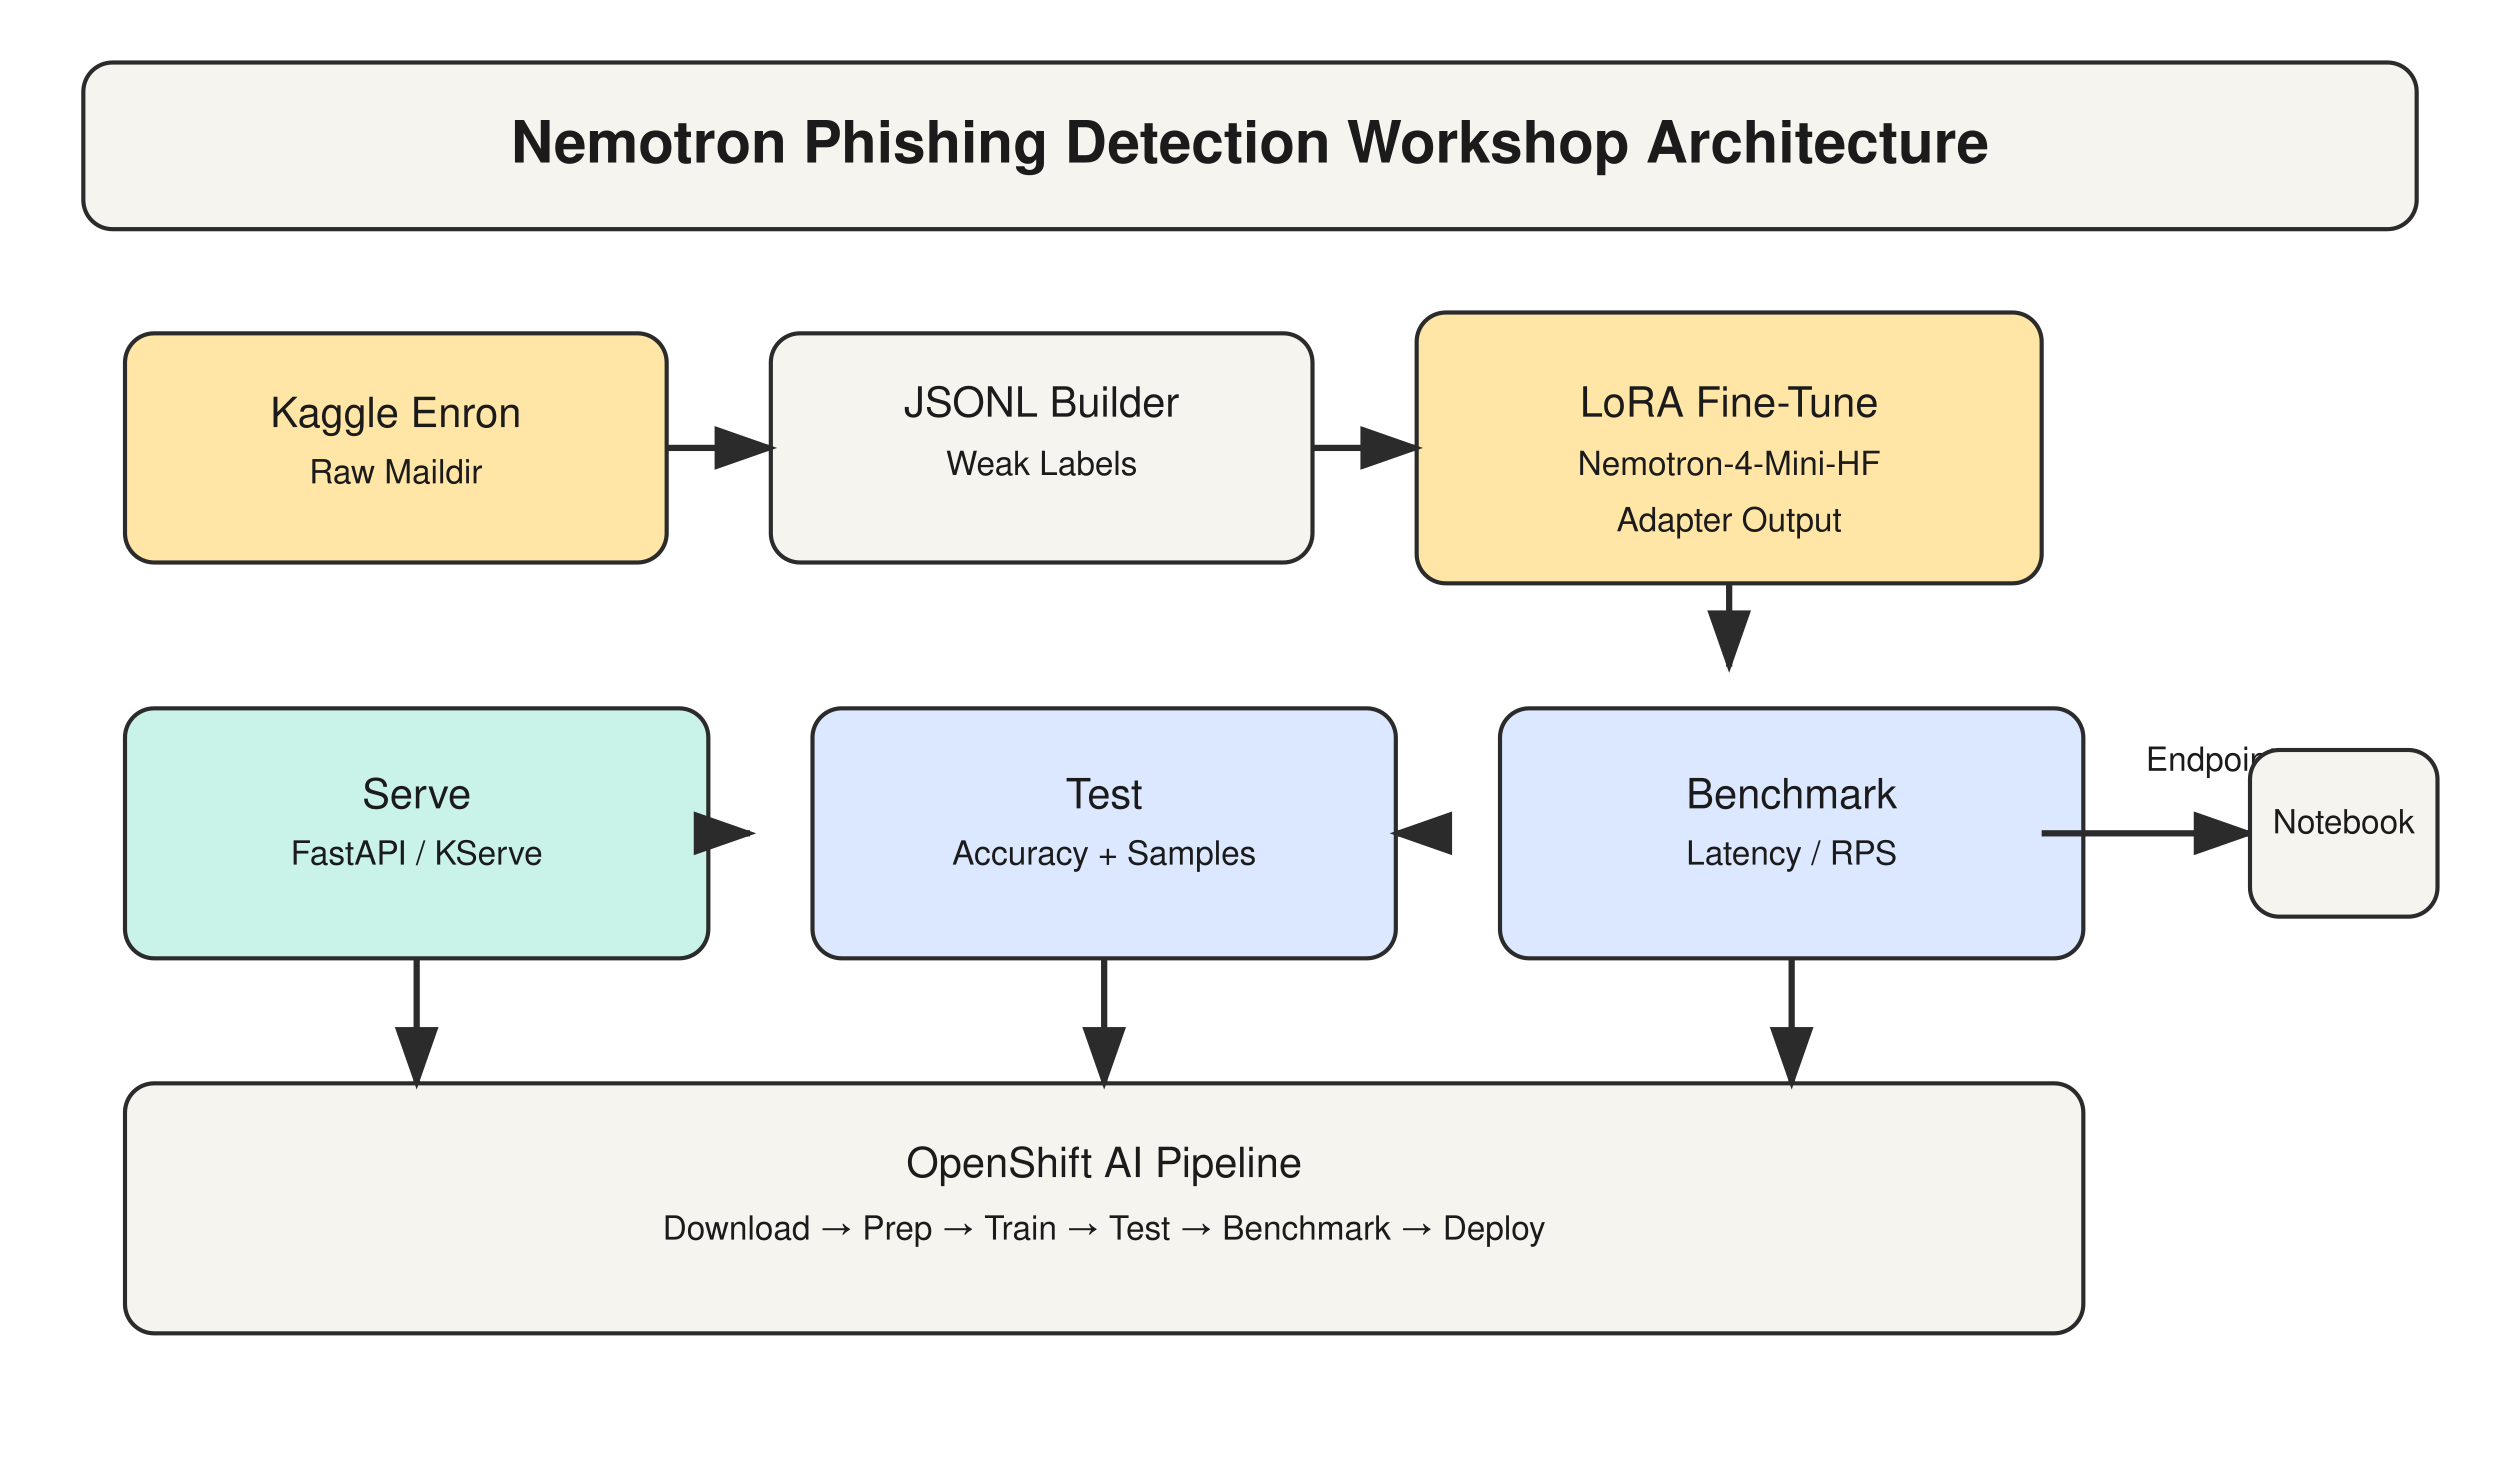
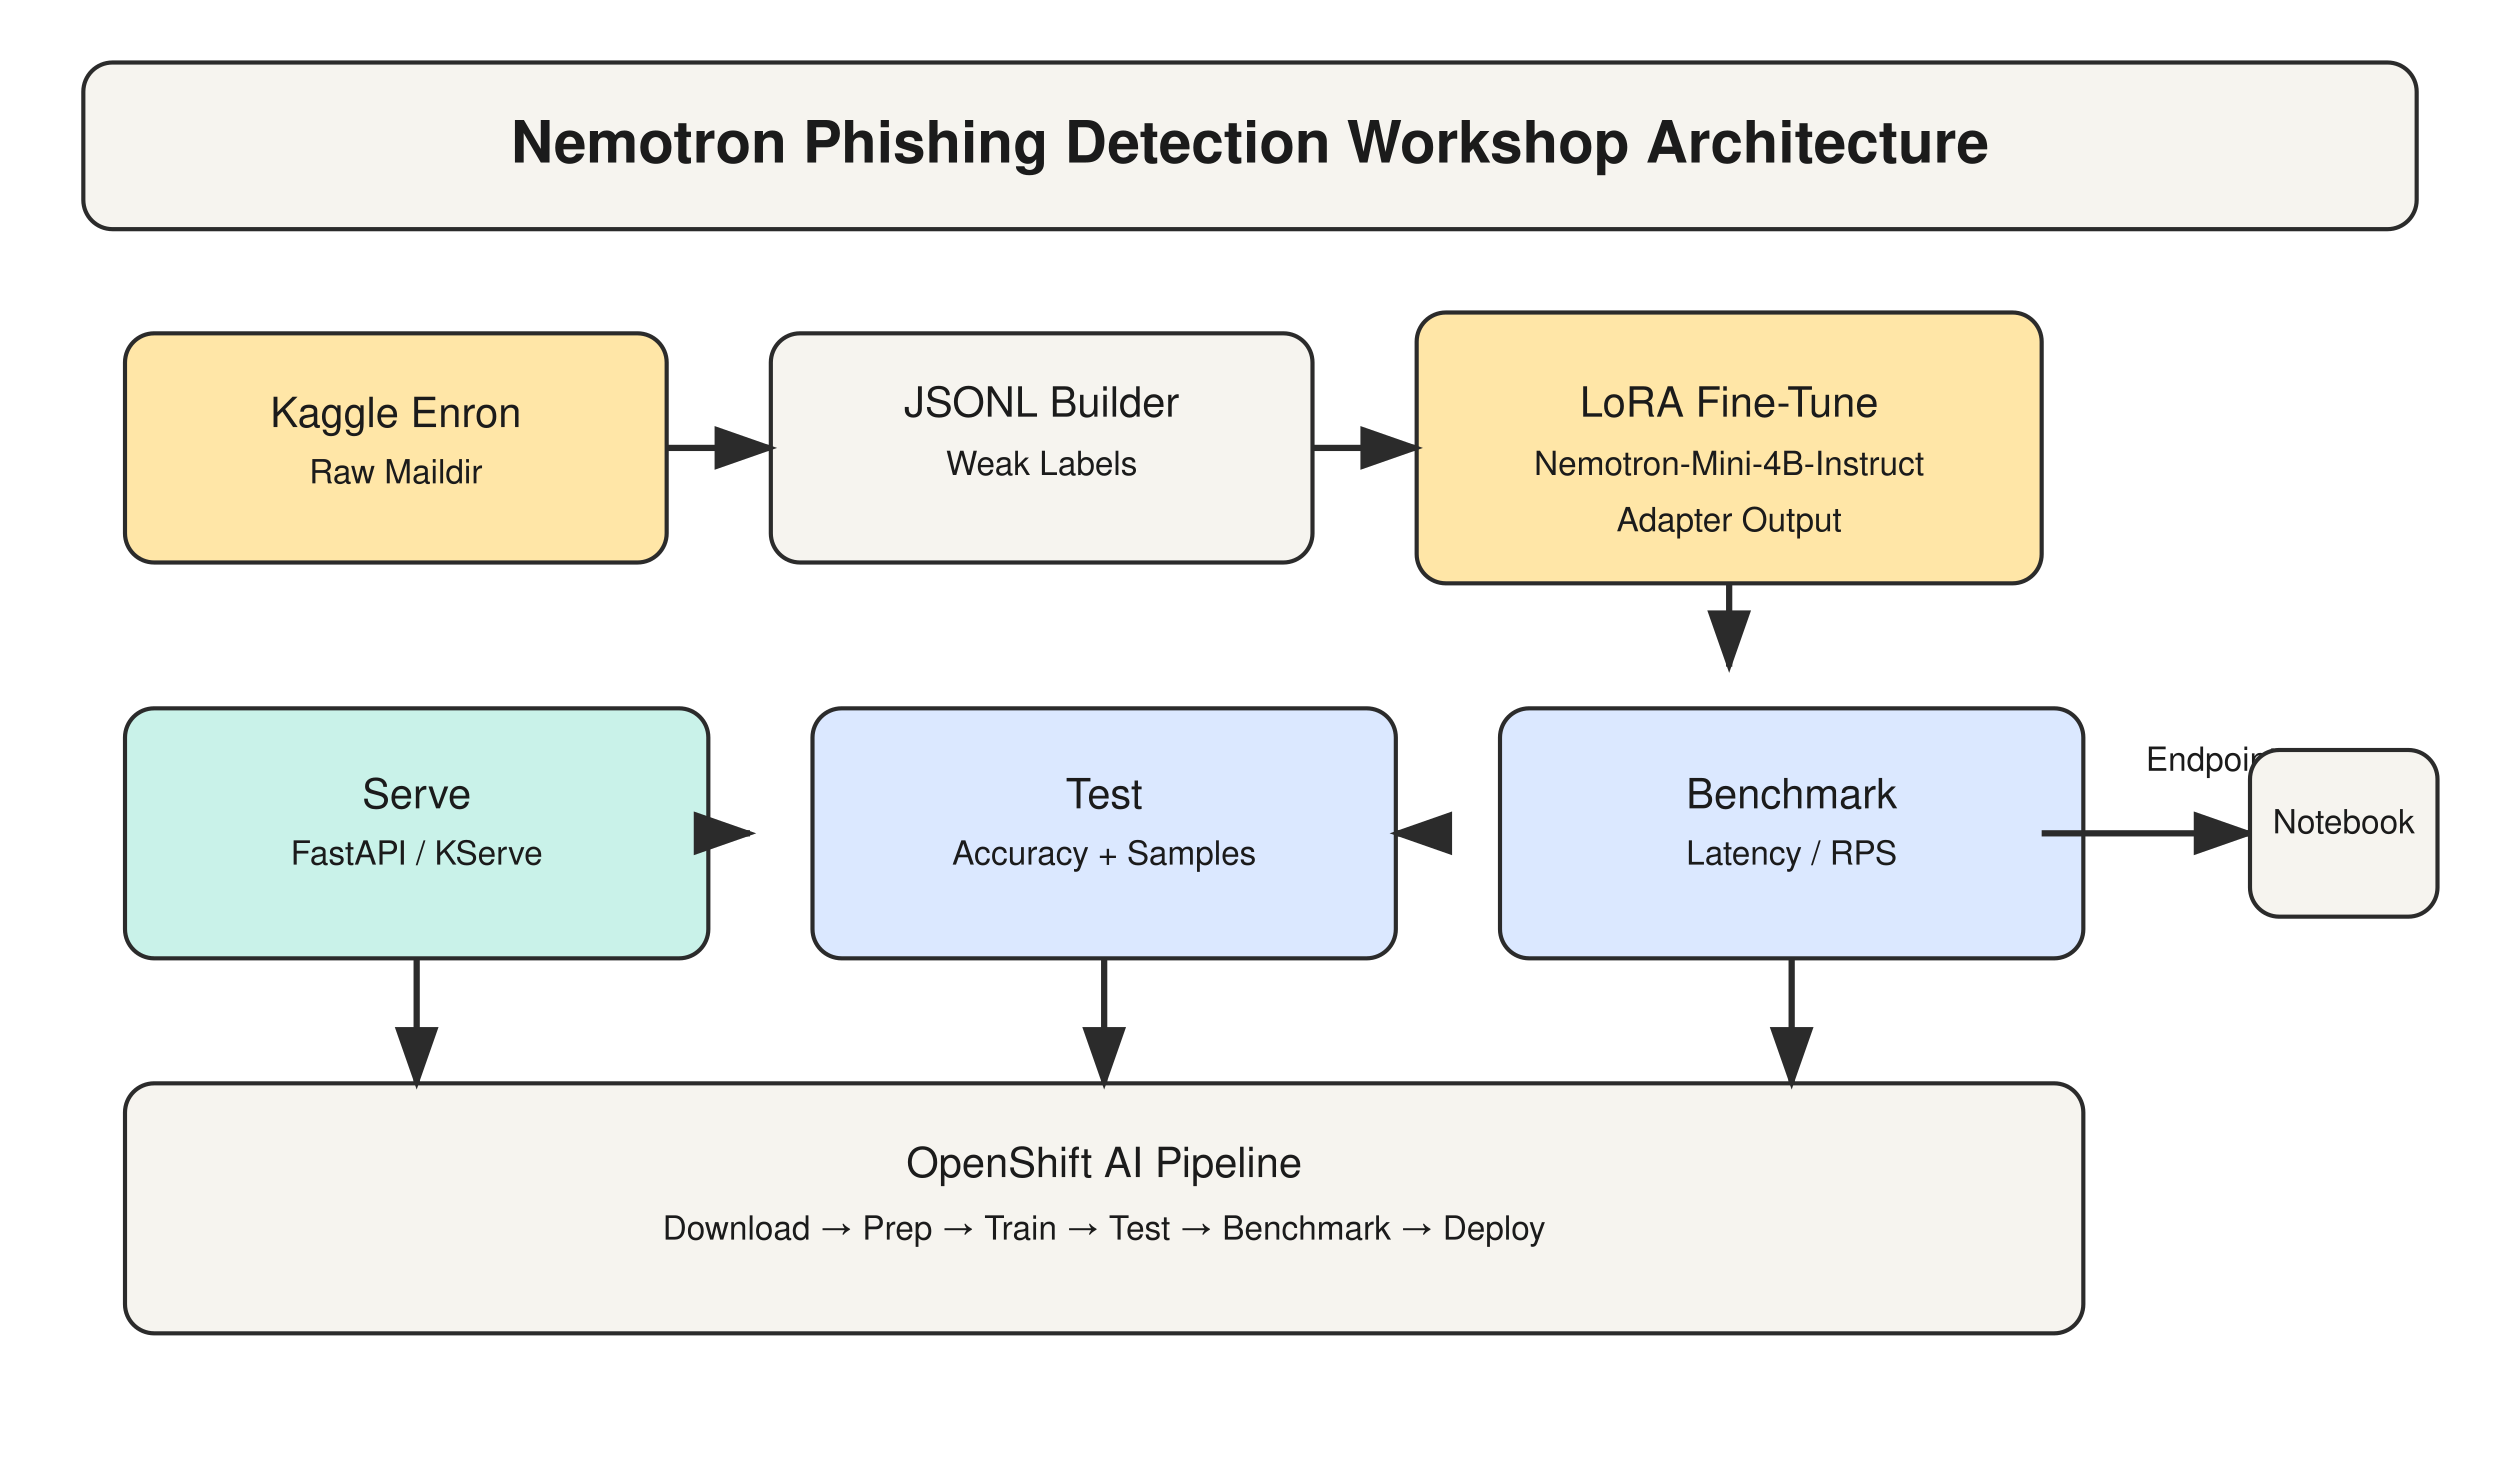
<svg xmlns="http://www.w3.org/2000/svg" width="1200" height="700" viewBox="0 0 1200 700">
  <defs>
    <style>
      .box { fill: #f6f4ef; stroke: #2b2b2b; stroke-width: 2; rx: 14; }
      .accent { fill: #ffe6a7; stroke: #2b2b2b; stroke-width: 2; rx: 14; }
      .serve { fill: #c9f2e9; stroke: #2b2b2b; stroke-width: 2; rx: 14; }
      .note { fill: #dbe8ff; stroke: #2b2b2b; stroke-width: 2; rx: 14; }
      .label { font-family: "Helvetica", "Arial", sans-serif; font-size: 20px; fill: #1b1b1b; }
      .small { font-size: 16px; }
      .title { font-size: 28px; font-weight: 700; }
      .arrow { stroke: #2b2b2b; stroke-width: 3; fill: none; marker-end: url(#arrowhead); }
    </style>
    <marker id="arrowhead" markerWidth="10" markerHeight="7" refX="9" refY="3.5" orient="auto">
      <polygon points="0 0, 10 3.5, 0 7" fill="#2b2b2b" />
    </marker>
  </defs>
  <rect x="40" y="30" width="1120" height="80" class="box" />
  <text x="600" y="78" text-anchor="middle" class="label title">Nemotron Phishing Detection Workshop Architecture</text>
  <rect x="60" y="160" width="260" height="110" class="accent" />
  <text x="190" y="205" text-anchor="middle" class="label">Kaggle Enron</text>
  <text x="190" y="232" text-anchor="middle" class="label small">Raw Maildir</text>
  <rect x="370" y="160" width="260" height="110" class="box" />
  <text x="500" y="200" text-anchor="middle" class="label">JSONL Builder</text>
  <text x="500" y="228" text-anchor="middle" class="label small">Weak Labels</text>
  <rect x="680" y="150" width="300" height="130" class="accent" />
  <text x="830" y="200" text-anchor="middle" class="label">LoRA Fine-Tune</text>
-   <text x="830" y="228" text-anchor="middle" class="label small">Nemotron-4-Mini-HF</text>
+   <text x="830" y="228" text-anchor="middle" class="label small">Nemotron-Mini-4B-Instruct</text>
  <text x="830" y="255" text-anchor="middle" class="label small">Adapter Output</text>
  <rect x="60" y="340" width="280" height="120" class="serve" />
  <text x="200" y="388" text-anchor="middle" class="label">Serve</text>
  <text x="200" y="415" text-anchor="middle" class="label small">FastAPI / KServe</text>
  <rect x="390" y="340" width="280" height="120" class="note" />
  <text x="530" y="388" text-anchor="middle" class="label">Test</text>
  <text x="530" y="415" text-anchor="middle" class="label small">Accuracy + Samples</text>
  <rect x="720" y="340" width="280" height="120" class="note" />
  <text x="860" y="388" text-anchor="middle" class="label">Benchmark</text>
  <text x="860" y="415" text-anchor="middle" class="label small">Latency / RPS</text>
  <rect x="60" y="520" width="940" height="120" class="box" />
  <text x="530" y="565" text-anchor="middle" class="label">OpenShift AI Pipeline</text>
  <text x="530" y="595" text-anchor="middle" class="label small">Download → Prep → Train → Test → Benchmark → Deploy</text>
  <line x1="320" y1="215" x2="370" y2="215" class="arrow" />
  <line x1="630" y1="215" x2="680" y2="215" class="arrow" />
  <line x1="830" y1="280" x2="830" y2="320" class="arrow" />
  <line x1="680" y1="400" x2="670" y2="400" class="arrow" />
  <line x1="340" y1="400" x2="360" y2="400" class="arrow" />
  <line x1="200" y1="460" x2="200" y2="520" class="arrow" />
  <line x1="530" y1="460" x2="530" y2="520" class="arrow" />
  <line x1="860" y1="460" x2="860" y2="520" class="arrow" />
  <text x="1030" y="370" class="label small">Endpoint</text>
  <line x1="980" y1="400" x2="1080" y2="400" class="arrow" />
  <rect x="1080" y="360" width="90" height="80" class="box" />
  <text x="1125" y="400" text-anchor="middle" class="label small">Notebook</text>
</svg>
